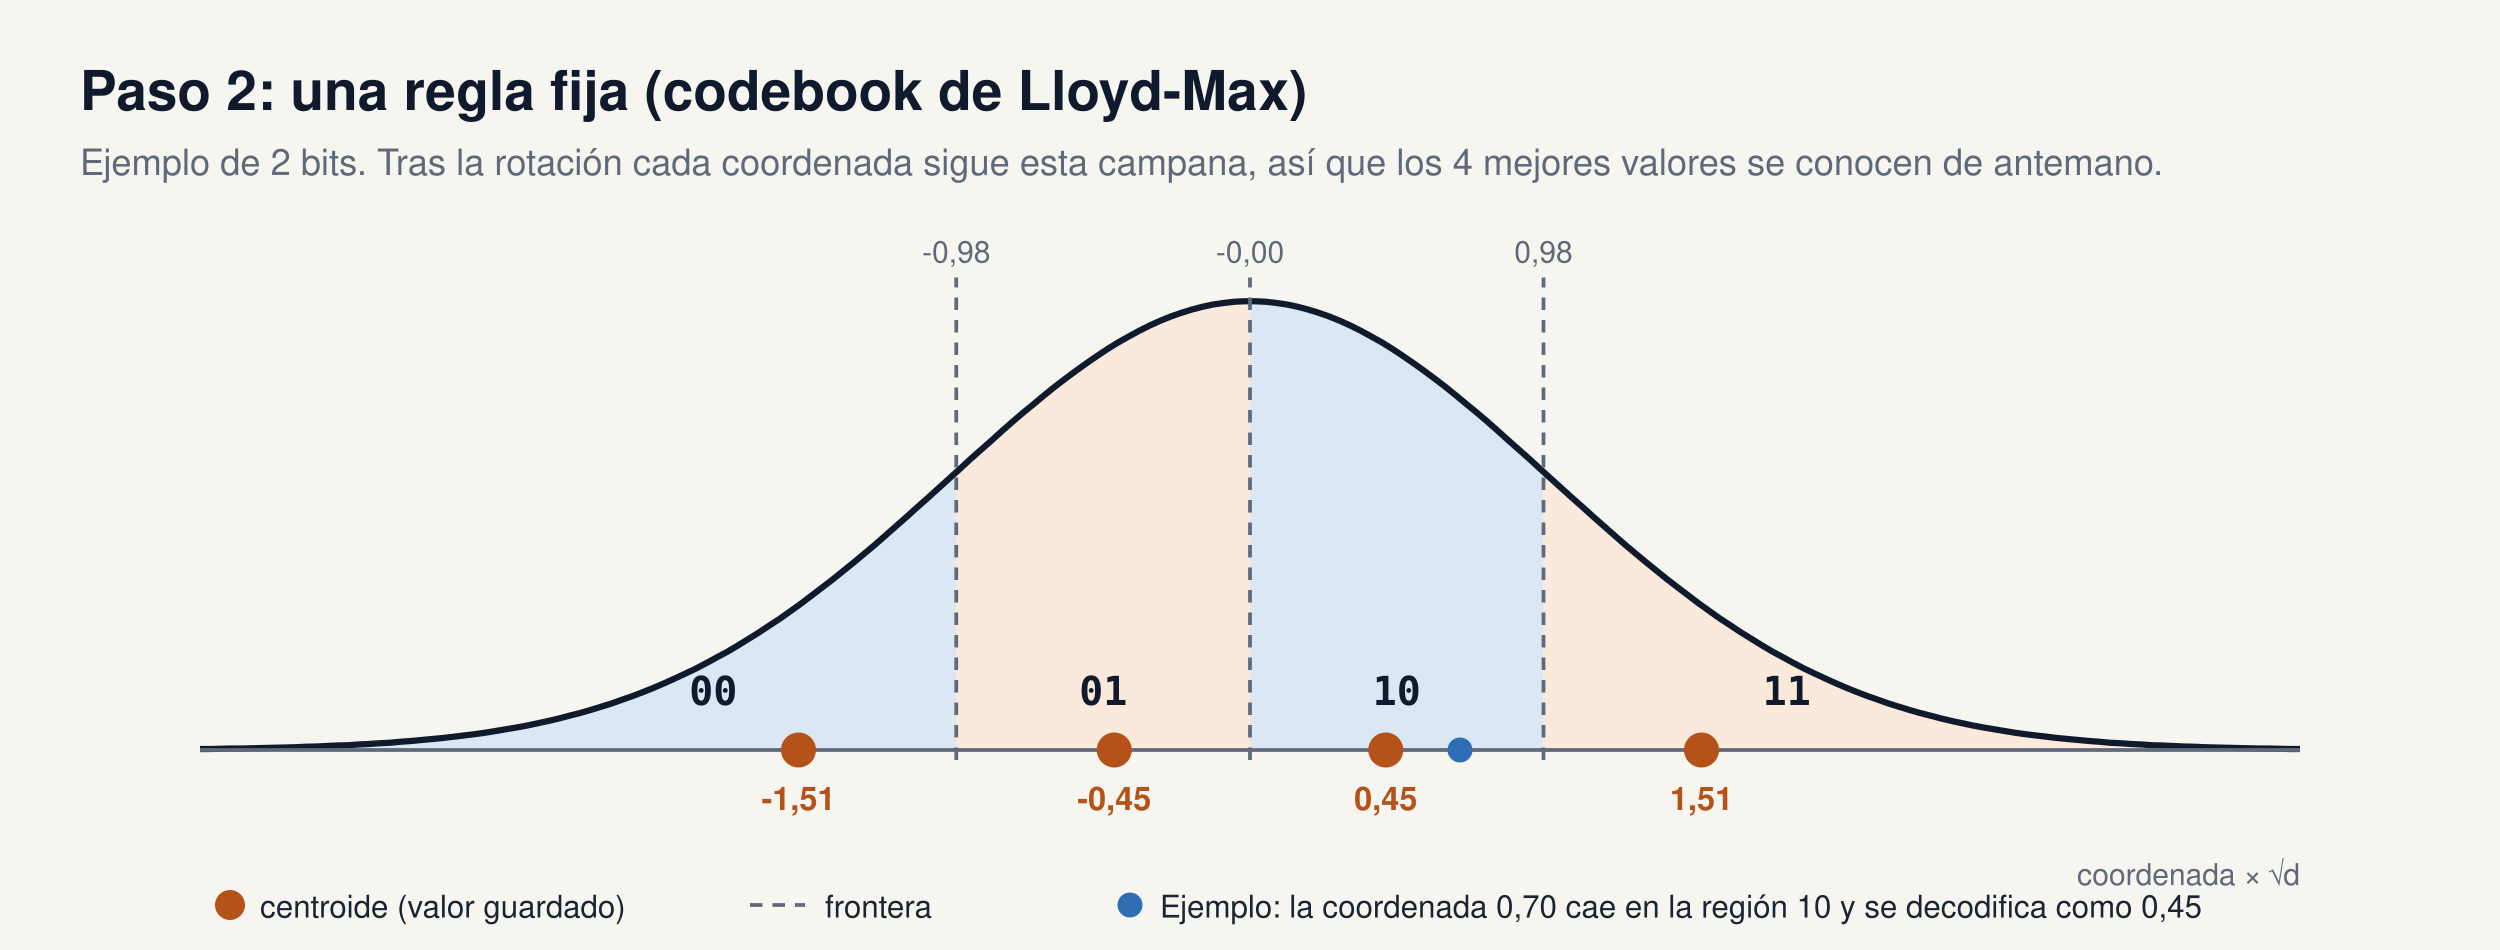
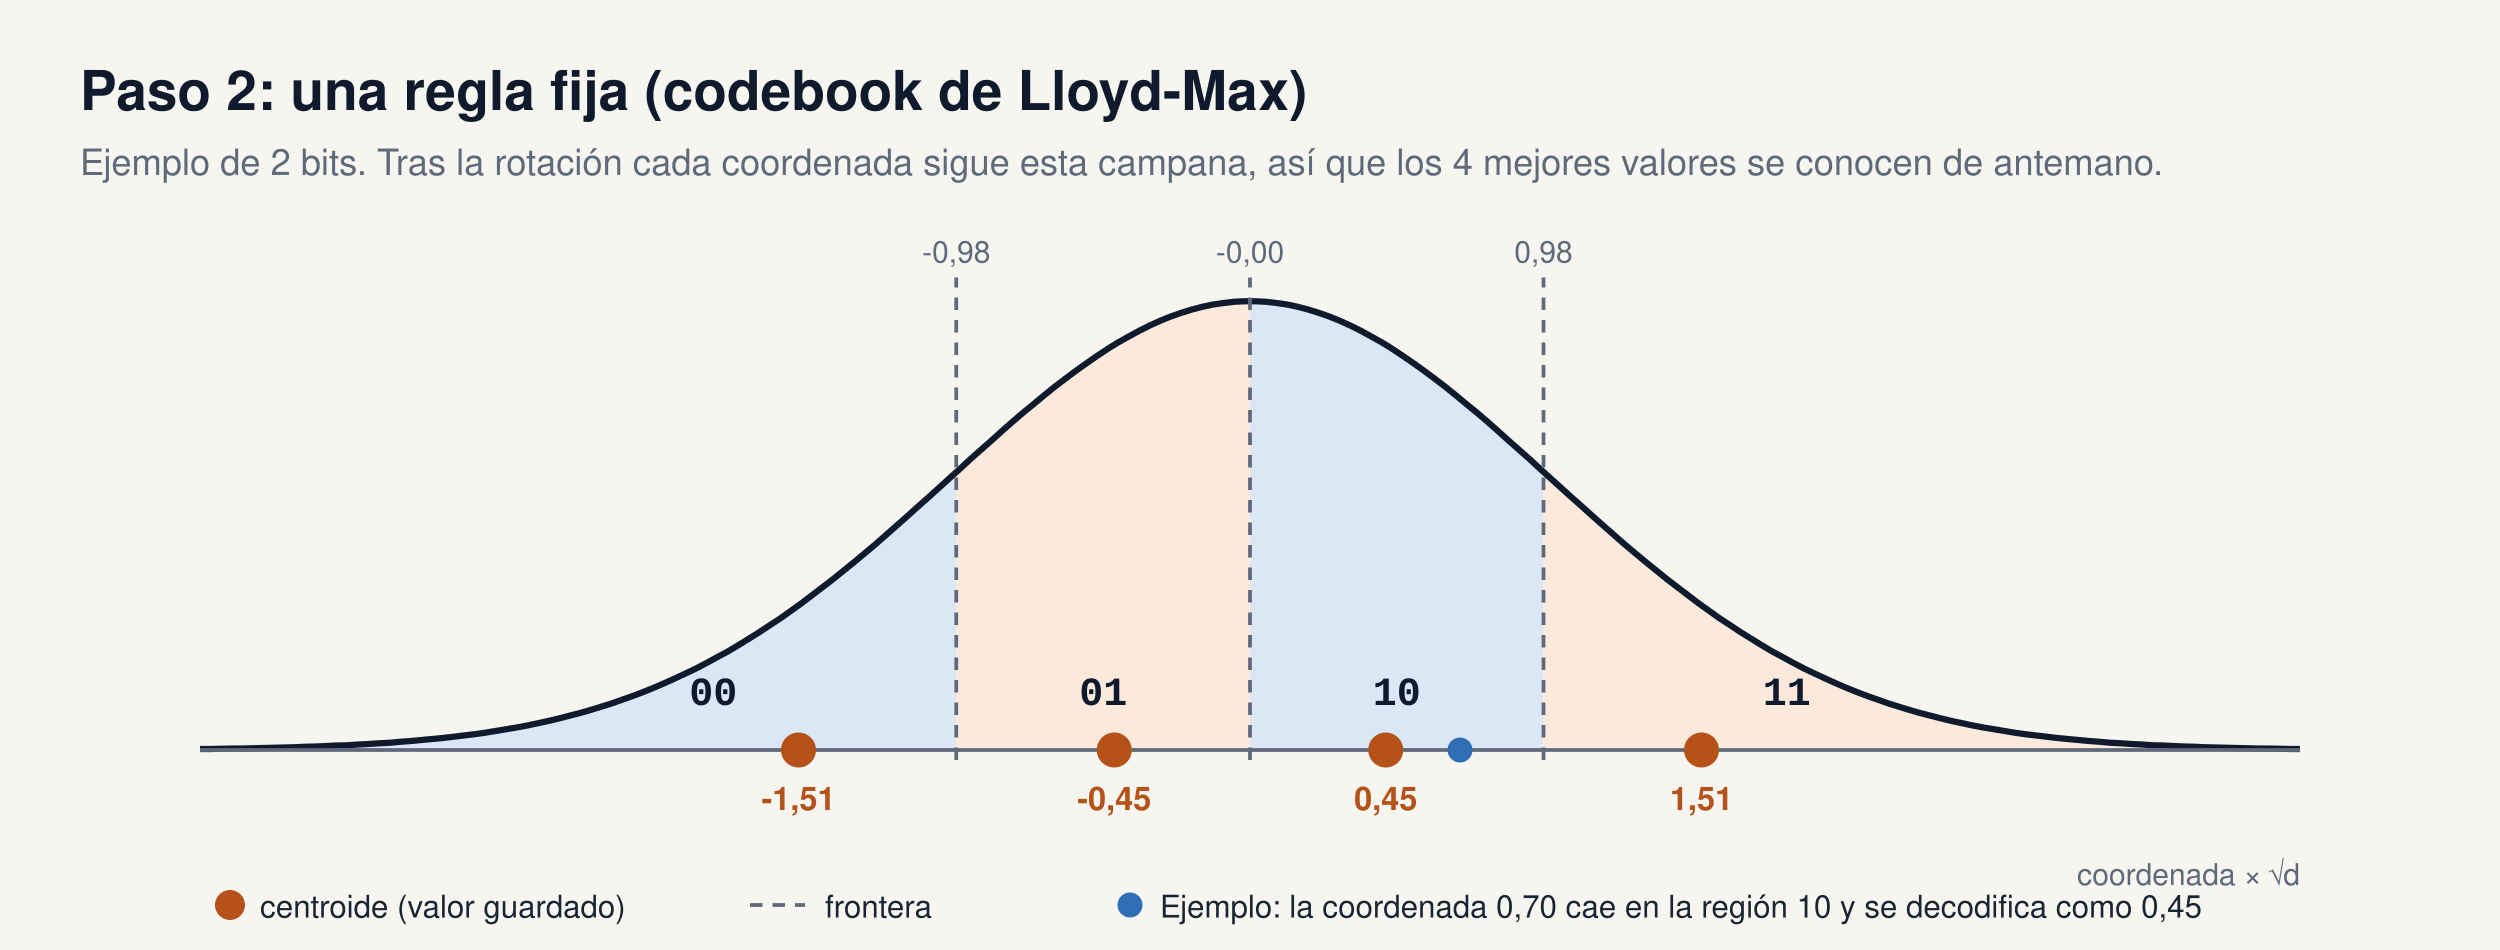
<svg xmlns="http://www.w3.org/2000/svg" viewBox="0 0 1000 380" width="1000" height="380" role="img" aria-label="Paso 2: una regla fija (codebook de Lloyd-Max)">
  <defs>
    <marker id="arr" viewBox="0 0 10 10" refX="8" refY="5" markerWidth="7" markerHeight="7" orient="auto-start-reverse">
      <path d="M0,0 L10,5 L0,10 z" fill="context-stroke" />
    </marker>
  </defs>
  <rect x="0.0" y="0.0" width="1000.0" height="380.0" rx="0" fill="#F6F5F0" />
  <text x="32.0" y="44.0" font-family="IBM Plex Sans, Segoe UI, Helvetica, Arial, sans-serif" font-size="22" font-weight="600" fill="#0F1B2D" text-anchor="start">Paso 2: una regla fija (codebook de Lloyd-Max)</text>
  <text x="32.0" y="70.0" font-family="IBM Plex Sans, Segoe UI, Helvetica, Arial, sans-serif" font-size="14.5" font-weight="400" fill="#5F6979" text-anchor="start">Ejemplo de 2 bits. Tras la rotación cada coordenada sigue esta campana, así que los 4 mejores valores se conocen de antemano.</text>
  <path d="M80.0,300 L80.0,299.6 L85.1,299.5 L90.3,299.5 L95.4,299.4 L100.5,299.3 L105.6,299.2 L110.8,299.1 L115.9,298.9 L121.0,298.8 L126.2,298.6 L131.3,298.4 L136.4,298.2 L141.5,297.9 L146.7,297.6 L151.8,297.3 L156.9,297.0 L162.0,296.6 L167.2,296.2 L172.3,295.7 L177.4,295.2 L182.6,294.6 L187.7,293.9 L192.8,293.2 L197.9,292.4 L203.1,291.6 L208.2,290.7 L213.3,289.7 L218.5,288.6 L223.6,287.4 L228.7,286.1 L233.8,284.7 L239.0,283.2 L244.1,281.5 L249.2,279.8 L254.3,277.9 L259.5,275.9 L264.6,273.8 L269.7,271.5 L274.9,269.1 L280.0,266.6 L285.1,263.9 L290.2,261.0 L295.4,258.1 L300.5,254.9 L305.6,251.7 L310.8,248.2 L315.9,244.7 L321.0,241.0 L326.1,237.2 L331.3,233.2 L336.4,229.1 L341.5,224.9 L346.6,220.7 L351.8,216.3 L356.9,211.8 L362.0,207.3 L367.2,202.7 L372.3,198.1 L377.4,193.5 L382.5,188.8 L382.5,300 Z" stroke="none" fill="#DCE7F5" stroke-width="2" />
-   <text x="285.3" y="282.0" font-family="JetBrains Mono, Consolas, Menlo, monospace" font-size="16" font-weight="700" fill="#0F1B2D" text-anchor="middle">00</text>
+   <text x="285.3" y="282.0" font-family="Consolas, Courier New, Menlo, monospace" font-size="16" font-weight="700" fill="#0F1B2D" text-anchor="middle">00</text>
  <path d="M382.5,300 L382.5,188.8 L384.5,187.0 L386.5,185.2 L388.5,183.4 L390.5,181.6 L392.5,179.8 L394.5,178.0 L396.5,176.3 L398.5,174.5 L400.5,172.7 L402.4,171.0 L404.4,169.3 L406.4,167.5 L408.4,165.8 L410.4,164.1 L412.4,162.5 L414.4,160.8 L416.4,159.2 L418.4,157.6 L420.4,156.0 L422.4,154.4 L424.3,152.8 L426.3,151.3 L428.3,149.8 L430.3,148.3 L432.3,146.9 L434.3,145.5 L436.3,144.1 L438.3,142.7 L440.3,141.4 L442.3,140.1 L444.3,138.8 L446.2,137.6 L448.2,136.4 L450.2,135.3 L452.2,134.2 L454.2,133.1 L456.2,132.0 L458.2,131.0 L460.2,130.1 L462.2,129.2 L464.2,128.3 L466.2,127.5 L468.1,126.7 L470.1,126.0 L472.1,125.3 L474.1,124.6 L476.1,124.0 L478.1,123.4 L480.1,122.9 L482.1,122.5 L484.1,122.1 L486.1,121.7 L488.0,121.4 L490.0,121.1 L492.0,120.9 L494.0,120.7 L496.0,120.6 L498.0,120.5 L500.0,120.5 L500.0,300 Z" stroke="none" fill="#FBE9DC" stroke-width="2" />
-   <text x="441.3" y="282.0" font-family="JetBrains Mono, Consolas, Menlo, monospace" font-size="16" font-weight="700" fill="#0F1B2D" text-anchor="middle">01</text>
+   <text x="441.3" y="282.0" font-family="Consolas, Courier New, Menlo, monospace" font-size="16" font-weight="700" fill="#0F1B2D" text-anchor="middle">01</text>
  <path d="M500.0,300 L500.0,120.5 L502.0,120.5 L504.0,120.6 L506.0,120.7 L508.0,120.9 L509.9,121.1 L511.9,121.4 L513.9,121.7 L515.9,122.0 L517.9,122.5 L519.9,122.9 L521.9,123.4 L523.9,124.0 L525.9,124.6 L527.9,125.3 L529.9,125.9 L531.8,126.7 L533.8,127.5 L535.8,128.3 L537.8,129.2 L539.8,130.1 L541.8,131.0 L543.8,132.0 L545.8,133.1 L547.8,134.2 L549.8,135.3 L551.8,136.4 L553.7,137.6 L555.7,138.8 L557.7,140.1 L559.7,141.4 L561.7,142.7 L563.7,144.1 L565.7,145.5 L567.7,146.9 L569.7,148.3 L571.7,149.8 L573.7,151.3 L575.6,152.8 L577.6,154.4 L579.6,155.9 L581.6,157.5 L583.6,159.2 L585.6,160.8 L587.6,162.5 L589.6,164.1 L591.6,165.8 L593.6,167.5 L595.5,169.2 L597.5,171.0 L599.5,172.7 L601.5,174.5 L603.5,176.2 L605.5,178.0 L607.5,179.8 L609.5,181.6 L611.5,183.4 L613.5,185.2 L615.5,187.0 L617.4,188.8 L617.4,300 Z" stroke="none" fill="#DCE7F5" stroke-width="2" />
-   <text x="558.7" y="282.0" font-family="JetBrains Mono, Consolas, Menlo, monospace" font-size="16" font-weight="700" fill="#0F1B2D" text-anchor="middle">10</text>
+   <text x="558.7" y="282.0" font-family="Consolas, Courier New, Menlo, monospace" font-size="16" font-weight="700" fill="#0F1B2D" text-anchor="middle">10</text>
  <path d="M617.4,300 L617.4,188.8 L622.6,193.4 L627.7,198.1 L632.8,202.7 L638.0,207.3 L643.1,211.8 L648.2,216.3 L653.3,220.7 L658.5,224.9 L663.6,229.1 L668.7,233.2 L673.9,237.1 L679.0,241.0 L684.1,244.7 L689.2,248.2 L694.4,251.6 L699.5,254.9 L704.6,258.1 L709.8,261.0 L714.9,263.9 L720.0,266.6 L725.1,269.1 L730.3,271.5 L735.4,273.8 L740.5,275.9 L745.6,277.9 L750.8,279.8 L755.9,281.5 L761.0,283.1 L766.2,284.7 L771.3,286.1 L776.4,287.4 L781.5,288.6 L786.7,289.7 L791.8,290.7 L796.9,291.6 L802.1,292.4 L807.2,293.2 L812.3,293.9 L817.4,294.6 L822.6,295.2 L827.7,295.7 L832.8,296.2 L838.0,296.6 L843.1,297.0 L848.2,297.3 L853.3,297.6 L858.5,297.9 L863.6,298.2 L868.7,298.4 L873.8,298.6 L879.0,298.8 L884.1,298.9 L889.2,299.1 L894.4,299.2 L899.5,299.3 L904.6,299.4 L909.7,299.5 L914.9,299.5 L920.0,299.6 L920.0,300 Z" stroke="none" fill="#FBE9DC" stroke-width="2" />
-   <text x="714.7" y="282.0" font-family="JetBrains Mono, Consolas, Menlo, monospace" font-size="16" font-weight="700" fill="#0F1B2D" text-anchor="middle">11</text>
+   <text x="714.7" y="282.0" font-family="Consolas, Courier New, Menlo, monospace" font-size="16" font-weight="700" fill="#0F1B2D" text-anchor="middle">11</text>
  <path d="M80.0,299.6 L84.2,299.6 L88.4,299.5 L92.7,299.4 L96.9,299.4 L101.1,299.3 L105.3,299.2 L109.5,299.1 L113.8,299.0 L118.0,298.9 L122.2,298.7 L126.4,298.6 L130.7,298.4 L134.9,298.2 L139.1,298.1 L143.3,297.8 L147.5,297.6 L151.8,297.3 L156.0,297.1 L160.2,296.7 L164.4,296.4 L168.6,296.0 L172.9,295.6 L177.1,295.2 L181.3,294.7 L185.5,294.2 L189.7,293.7 L194.0,293.1 L198.2,292.4 L202.4,291.7 L206.6,291.0 L210.9,290.2 L215.1,289.3 L219.3,288.4 L223.5,287.4 L227.7,286.3 L232.0,285.2 L236.2,284.0 L240.4,282.7 L244.6,281.4 L248.8,279.9 L253.1,278.4 L257.3,276.8 L261.5,275.1 L265.7,273.3 L269.9,271.4 L274.2,269.4 L278.4,267.4 L282.6,265.2 L286.8,262.9 L291.1,260.6 L295.3,258.1 L299.5,255.5 L303.7,252.9 L307.9,250.1 L312.2,247.3 L316.4,244.3 L320.6,241.3 L324.8,238.1 L329.0,234.9 L333.3,231.6 L337.5,228.2 L341.7,224.8 L345.9,221.3 L350.2,217.7 L354.4,214.0 L358.6,210.3 L362.8,206.6 L367.0,202.8 L371.3,199.0 L375.5,195.2 L379.7,191.4 L383.9,187.6 L388.1,183.7 L392.4,179.9 L396.6,176.2 L400.8,172.4 L405.0,168.7 L409.2,165.1 L413.5,161.6 L417.7,158.1 L421.9,154.7 L426.1,151.5 L430.4,148.3 L434.6,145.3 L438.8,142.4 L443.0,139.6 L447.2,137.0 L451.5,134.6 L455.7,132.3 L459.9,130.2 L464.1,128.3 L468.3,126.6 L472.6,125.1 L476.8,123.8 L481.0,122.7 L485.2,121.8 L489.4,121.2 L493.7,120.7 L497.9,120.5 L502.1,120.5 L506.3,120.7 L510.6,121.2 L514.8,121.8 L519.0,122.7 L523.2,123.8 L527.4,125.1 L531.7,126.6 L535.9,128.3 L540.1,130.2 L544.3,132.3 L548.5,134.6 L552.8,137.0 L557.0,139.6 L561.2,142.4 L565.4,145.3 L569.6,148.3 L573.9,151.5 L578.1,154.7 L582.3,158.1 L586.5,161.6 L590.8,165.1 L595.0,168.7 L599.2,172.4 L603.4,176.2 L607.6,179.9 L611.9,183.7 L616.1,187.6 L620.3,191.4 L624.5,195.2 L628.7,199.0 L633.0,202.8 L637.2,206.6 L641.4,210.3 L645.6,214.0 L649.8,217.7 L654.1,221.3 L658.3,224.8 L662.5,228.2 L666.7,231.6 L671.0,234.9 L675.2,238.1 L679.4,241.3 L683.6,244.3 L687.8,247.3 L692.1,250.1 L696.3,252.9 L700.5,255.5 L704.7,258.1 L708.9,260.6 L713.2,262.9 L717.4,265.2 L721.6,267.4 L725.8,269.4 L730.1,271.4 L734.3,273.3 L738.5,275.1 L742.7,276.8 L746.9,278.4 L751.2,279.9 L755.4,281.4 L759.6,282.7 L763.8,284.0 L768.0,285.2 L772.3,286.3 L776.5,287.4 L780.7,288.4 L784.9,289.3 L789.1,290.2 L793.4,291.0 L797.6,291.7 L801.8,292.4 L806.0,293.1 L810.3,293.7 L814.5,294.2 L818.7,294.7 L822.9,295.2 L827.1,295.6 L831.4,296.0 L835.6,296.4 L839.8,296.7 L844.0,297.1 L848.2,297.3 L852.5,297.6 L856.7,297.8 L860.9,298.1 L865.1,298.2 L869.3,298.4 L873.6,298.6 L877.8,298.7 L882.0,298.9 L886.2,299.0 L890.5,299.1 L894.7,299.2 L898.9,299.3 L903.1,299.4 L907.3,299.4 L911.6,299.5 L915.8,299.6 L920.0,299.6" stroke="#0F1B2D" fill="none" stroke-width="2.5" />
  <line x1="80.0" y1="300.0" x2="920.0" y2="300.0" stroke="#5F6979" stroke-width="1.5" />
  <line x1="382.5" y1="304.0" x2="382.5" y2="111.0" stroke="#5F6979" stroke-width="1.5" stroke-dasharray="5 4" />
  <text x="382.5" y="105.0" font-family="IBM Plex Sans, Segoe UI, Helvetica, Arial, sans-serif" font-size="12" font-weight="400" fill="#5F6979" text-anchor="middle">-0,98</text>
  <line x1="500.0" y1="304.0" x2="500.0" y2="111.0" stroke="#5F6979" stroke-width="1.5" stroke-dasharray="5 4" />
  <text x="500.0" y="105.0" font-family="IBM Plex Sans, Segoe UI, Helvetica, Arial, sans-serif" font-size="12" font-weight="400" fill="#5F6979" text-anchor="middle">-0,00</text>
  <line x1="617.4" y1="304.0" x2="617.4" y2="111.0" stroke="#5F6979" stroke-width="1.5" stroke-dasharray="5 4" />
  <text x="617.4" y="105.0" font-family="IBM Plex Sans, Segoe UI, Helvetica, Arial, sans-serif" font-size="12" font-weight="400" fill="#5F6979" text-anchor="middle">0,98</text>
  <circle cx="319.4" cy="300.0" r="7" fill="#B4521A" />
  <text x="319.4" y="324.0" font-family="IBM Plex Sans, Segoe UI, Helvetica, Arial, sans-serif" font-size="13" font-weight="700" fill="#B4521A" text-anchor="middle">-1,51</text>
  <circle cx="445.7" cy="300.0" r="7" fill="#B4521A" />
  <text x="445.7" y="324.0" font-family="IBM Plex Sans, Segoe UI, Helvetica, Arial, sans-serif" font-size="13" font-weight="700" fill="#B4521A" text-anchor="middle">-0,45</text>
  <circle cx="554.3" cy="300.0" r="7" fill="#B4521A" />
  <text x="554.3" y="324.0" font-family="IBM Plex Sans, Segoe UI, Helvetica, Arial, sans-serif" font-size="13" font-weight="700" fill="#B4521A" text-anchor="middle">0,45</text>
  <circle cx="680.6" cy="300.0" r="7" fill="#B4521A" />
  <text x="680.6" y="324.0" font-family="IBM Plex Sans, Segoe UI, Helvetica, Arial, sans-serif" font-size="13" font-weight="700" fill="#B4521A" text-anchor="middle">1,51</text>
  <circle cx="584.0" cy="300.0" r="5" fill="#2F6DB5" />
  <text x="920.0" y="354.0" font-family="IBM Plex Sans, Segoe UI, Helvetica, Arial, sans-serif" font-size="12" font-weight="400" fill="#5F6979" text-anchor="end">coordenada × √d</text>
  <circle cx="92.0" cy="362.0" r="6" fill="#B4521A" />
  <text x="104.0" y="367.0" font-family="IBM Plex Sans, Segoe UI, Helvetica, Arial, sans-serif" font-size="12.5" font-weight="400" fill="#1B2433" text-anchor="start">centroide (valor guardado)</text>
  <line x1="300.0" y1="362.0" x2="322.0" y2="362.0" stroke="#5F6979" stroke-width="1.5" stroke-dasharray="5 4" />
  <text x="330.0" y="367.0" font-family="IBM Plex Sans, Segoe UI, Helvetica, Arial, sans-serif" font-size="12.5" font-weight="400" fill="#1B2433" text-anchor="start">frontera</text>
  <circle cx="452.0" cy="362.0" r="5" fill="#2F6DB5" />
  <text x="464.0" y="367.0" font-family="IBM Plex Sans, Segoe UI, Helvetica, Arial, sans-serif" font-size="12.5" font-weight="400" fill="#1B2433" text-anchor="start">Ejemplo: la coordenada 0,70 cae en la región 10 y se decodifica como 0,45</text>
</svg>
